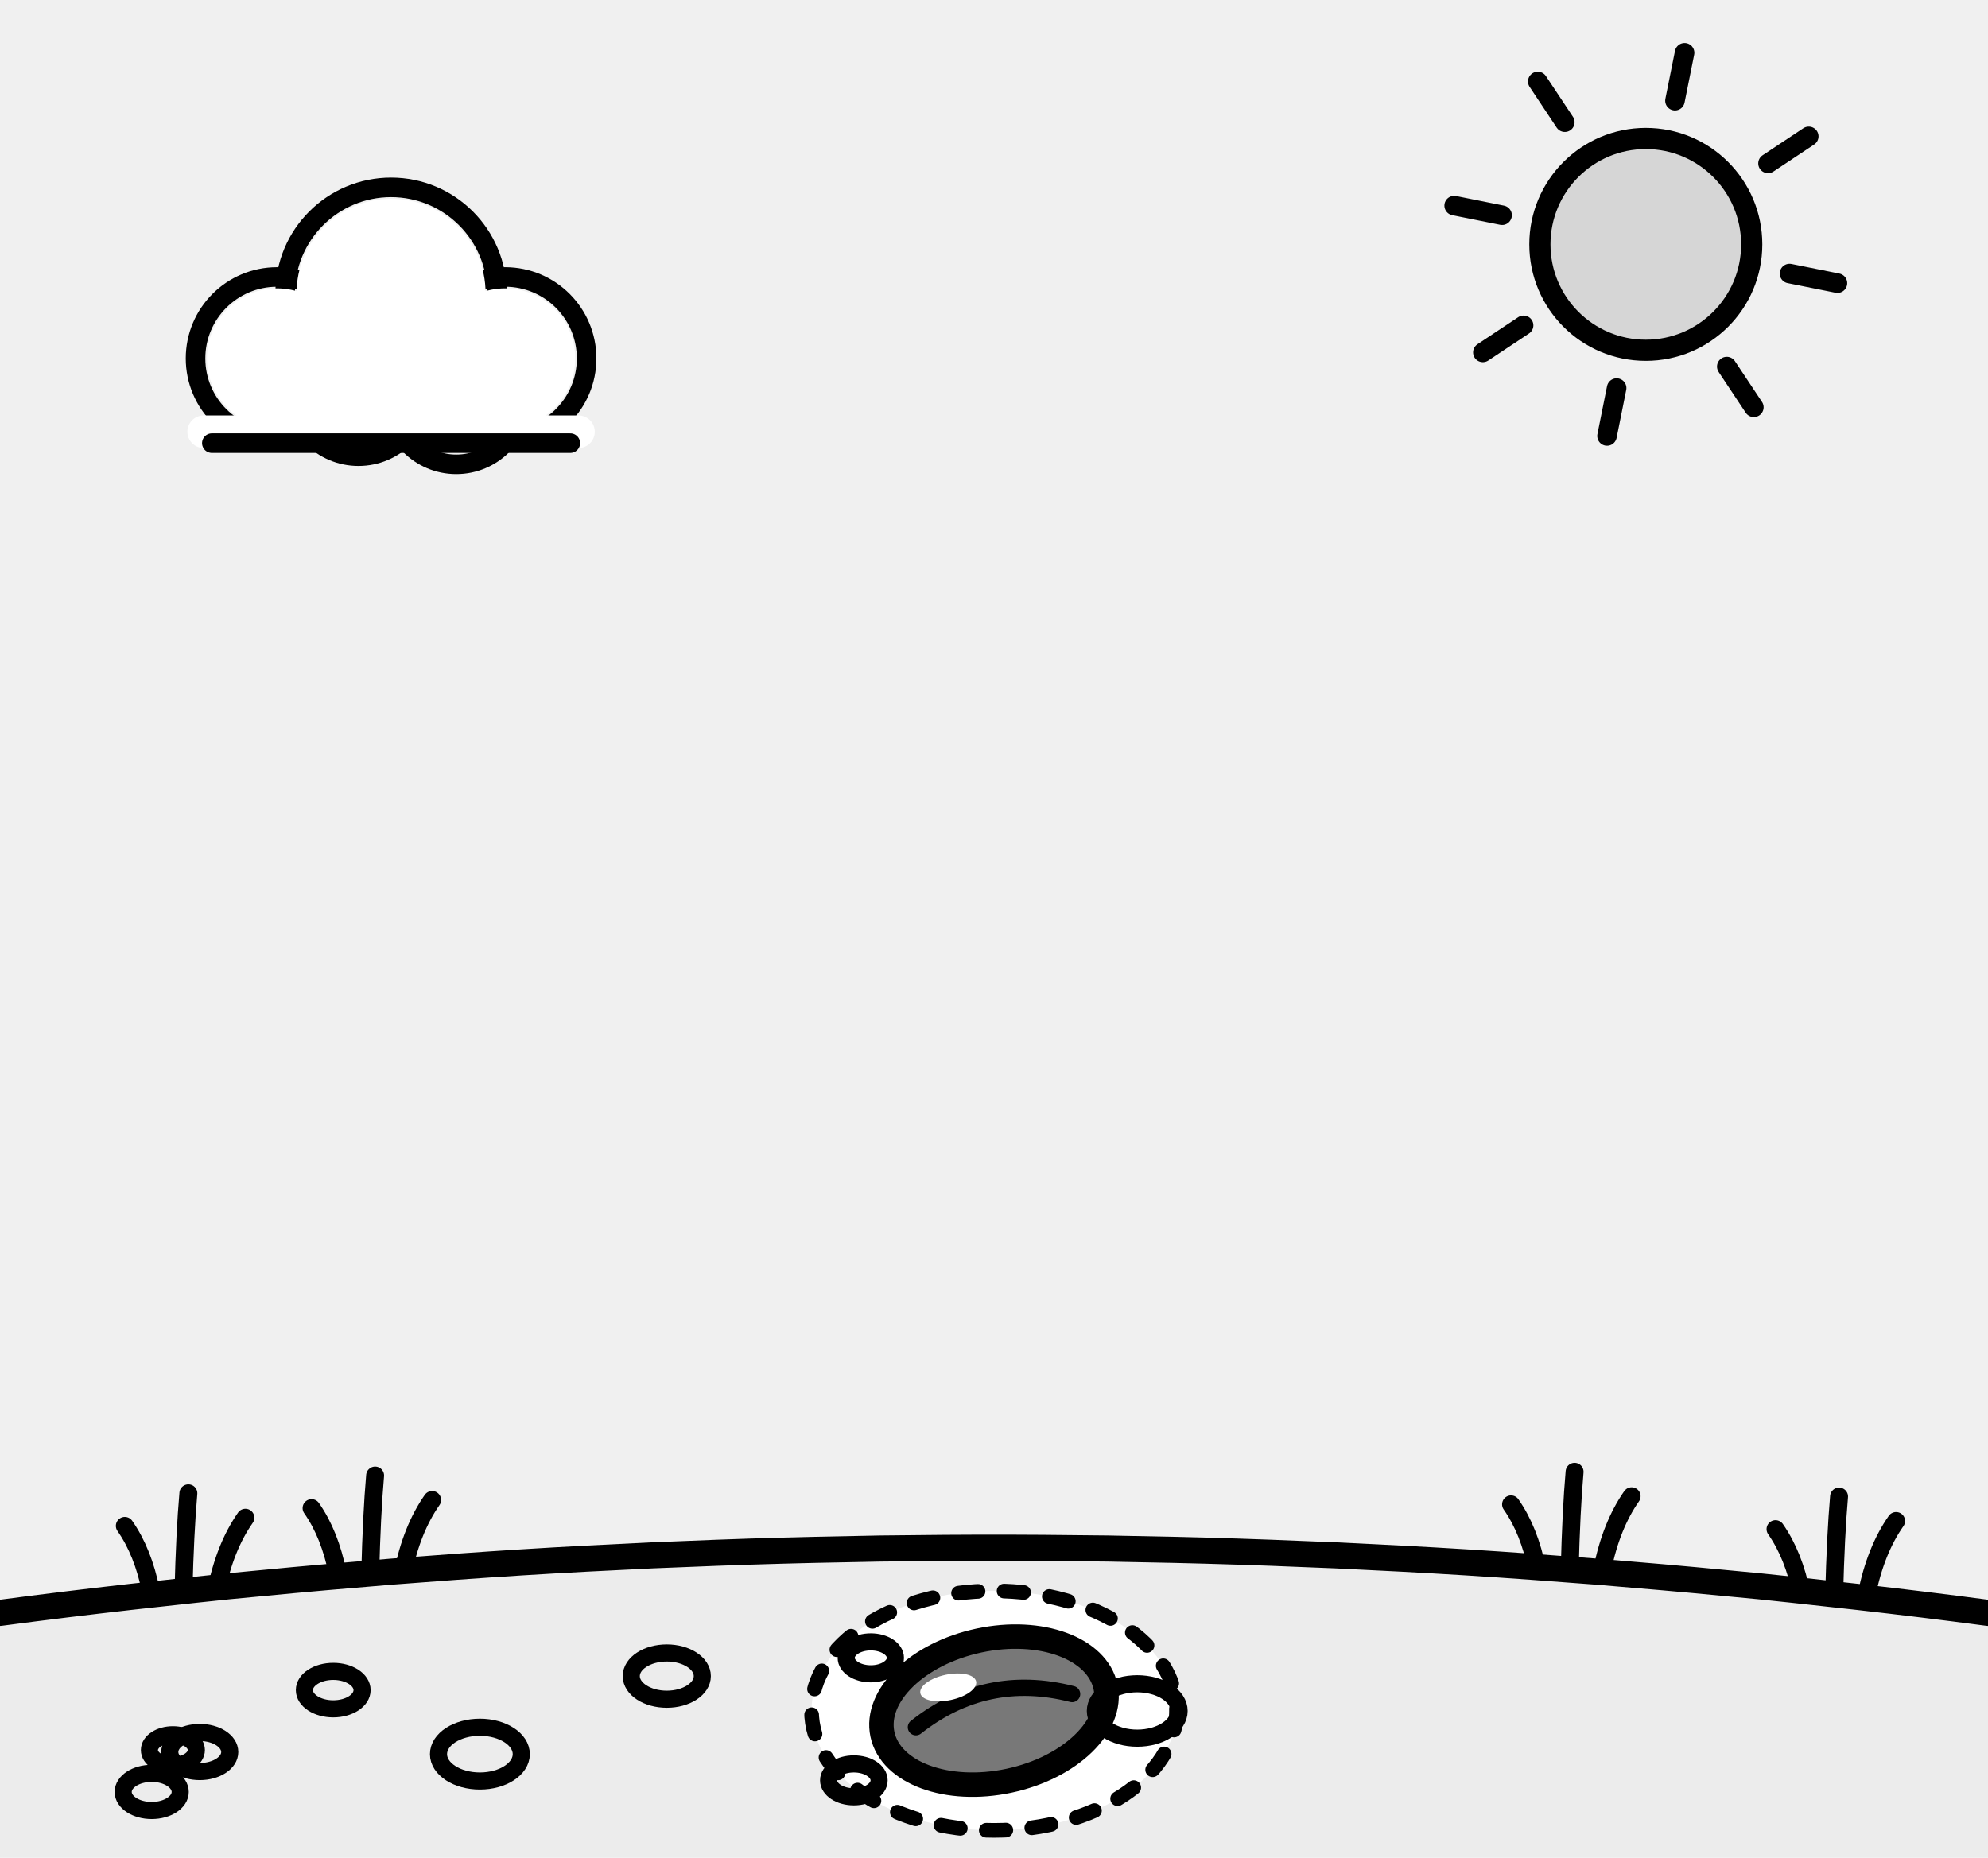
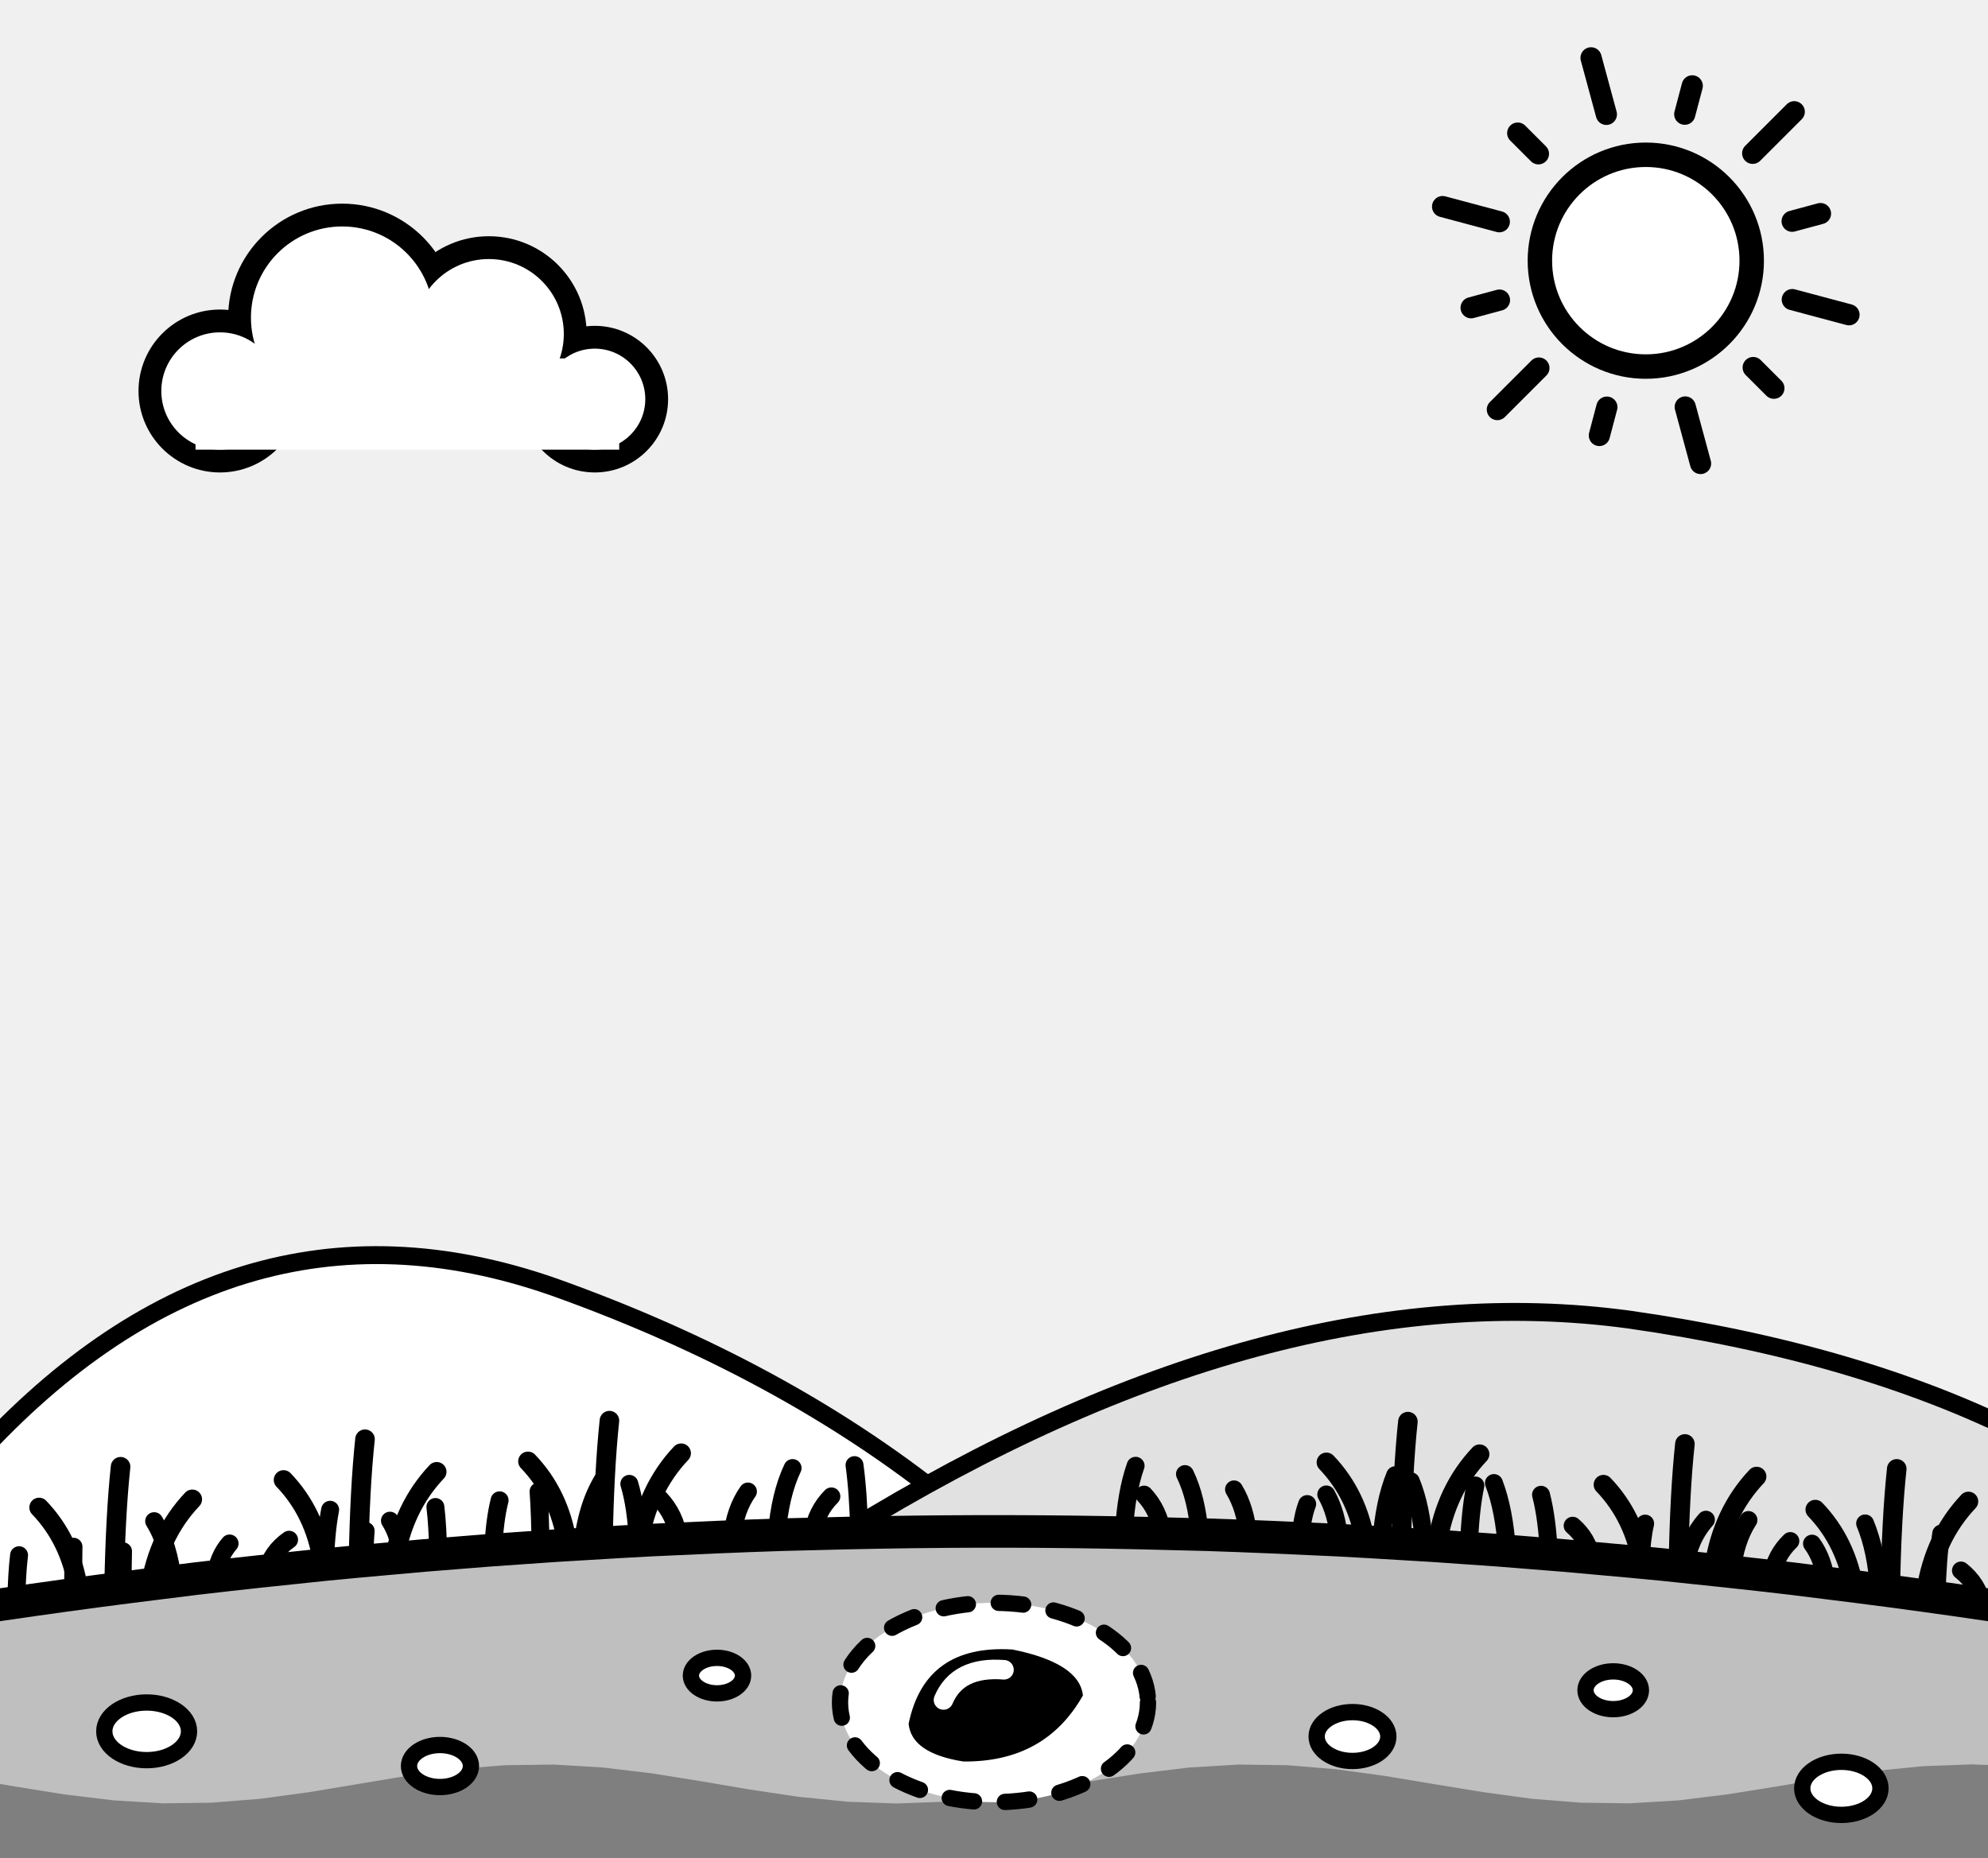
<svg xmlns="http://www.w3.org/2000/svg" width="122" height="114" viewBox="0 0 122 114">
-   <g id="shade">
-     <circle cx="101" cy="15" r="6.5" fill="rgb(214,214,214)" />
-     <path d="M0,99 L2,98.74 L4,98.49 L6,98.25 L8,98.02 L10,97.8 L12,97.58 L14,97.37 L16,97.18 L18,96.99 L20,96.81 L22,96.64 L24,96.47 L26,96.32 L28,96.17 L30,96.03 L32,95.9 L34,95.78 L36,95.67 L38,95.57 L40,95.47 L42,95.39 L44,95.31 L46,95.24 L48,95.18 L50,95.13 L52,95.09 L54,95.05 L56,95.03 L58,95.01 L60,95 L62,95 L64,95.01 L66,95.03 L68,95.05 L70,95.09 L72,95.13 L74,95.18 L76,95.24 L78,95.31 L80,95.39 L82,95.47 L84,95.57 L86,95.67 L88,95.78 L90,95.9 L92,96.03 L94,96.17 L96,96.32 L98,96.47 L100,96.64 L102,96.81 L104,96.99 L106,97.18 L108,97.37 L110,97.58 L112,97.8 L114,98.02 L116,98.25 L118,98.49 L120,98.74 L122,99 L122,114 L0,114 Z" fill="rgb(236,236,236)" />
-     <ellipse cx="61" cy="105" rx="11.2" ry="7.35" fill="#fff" />
-     <ellipse cx="61" cy="105" rx="7" ry="4.4" transform="rotate(-12 61 105)" fill="rgb(120,120,120)" />
-   </g>
-   <g id="ink" fill="none" stroke="#000" stroke-linecap="round" stroke-linejoin="round">
-     <circle cx="101" cy="15" r="6.5" stroke-width="1.3" />
-     <path d="M109.82,16.79 L112.76,17.38" stroke-width="1.2" />
-     <path d="M105.97,22.5 L107.63,25" stroke-width="1.2" />
-     <path d="M99.21,23.82 L98.62,26.76" stroke-width="1.2" />
-     <path d="M93.5,19.97 L91,21.63" stroke-width="1.2" />
-     <path d="M92.18,13.21 L89.24,12.62" stroke-width="1.2" />
-     <path d="M96.03,7.5 L94.37,5" stroke-width="1.2" />
-     <path d="M102.79,6.18 L103.38,3.24" stroke-width="1.2" />
-     <path d="M108.5,10.03 L111,8.37" stroke-width="1.2" />
-     <circle cx="17" cy="22" r="5" stroke-width="1.2" />
-     <circle cx="24" cy="18" r="6.5" stroke-width="1.2" />
-     <circle cx="31" cy="22" r="5" stroke-width="1.2" />
-     <circle cx="22" cy="24" r="4" stroke-width="1.2" />
-     <circle cx="28" cy="24.5" r="4" stroke-width="1.2" />
-     <circle cx="17" cy="22" r="4.3" fill="#fff" stroke="none" />
-     <circle cx="24" cy="18" r="5.8" fill="#fff" stroke="none" />
-     <circle cx="31" cy="22" r="4.3" fill="#fff" stroke="none" />
-     <circle cx="22" cy="24" r="3.3" fill="#fff" stroke="none" />
-     <circle cx="28" cy="24.5" r="3.3" fill="#fff" stroke="none" />
-     <path d="M12.5,26.5 L35.5,26.5" stroke="#fff" stroke-width="2" />
-     <path d="M13,27.2 L35,27.2" stroke-width="1.2" />
-     <path d="M0,99 L2,98.74 L4,98.49 L6,98.25 L8,98.02 L10,97.8 L12,97.58 L14,97.37 L16,97.18 L18,96.99 L20,96.81 L22,96.64 L24,96.47 L26,96.32 L28,96.17 L30,96.03 L32,95.9 L34,95.78 L36,95.67 L38,95.57 L40,95.47 L42,95.39 L44,95.31 L46,95.24 L48,95.18 L50,95.13 L52,95.09 L54,95.05 L56,95.03 L58,95.01 L60,95 L62,95 L64,95.01 L66,95.03 L68,95.05 L70,95.09 L72,95.13 L74,95.18 L76,95.24 L78,95.31 L80,95.39 L82,95.47 L84,95.57 L86,95.67 L88,95.78 L90,95.9 L92,96.03 L94,96.17 L96,96.32 L98,96.47 L100,96.64 L102,96.81 L104,96.99 L106,97.18 L108,97.37 L110,97.58 L112,97.8 L114,98.02 L116,98.25 L118,98.49 L120,98.74 L122,99" stroke-width="1.6" />
-     <ellipse cx="40.92" cy="102.88" rx="2.18" ry="1.42" stroke-width="1.05" />
-     <ellipse cx="12.26" cy="107.54" rx="1.84" ry="1.2" stroke-width="1.05" />
-     <ellipse cx="10.61" cy="107.42" rx="1.44" ry="0.94" stroke-width="1.05" />
-     <ellipse cx="53.44" cy="101.76" rx="1.51" ry="0.98" stroke-width="1.05" />
-     <ellipse cx="52.4" cy="109.28" rx="1.55" ry="1.01" stroke-width="1.05" />
-     <ellipse cx="29.45" cy="107.67" rx="2.54" ry="1.65" stroke-width="1.05" />
-     <ellipse cx="69.79" cy="105.02" rx="2.57" ry="1.67" stroke-width="1.05" />
-     <ellipse cx="9.31" cy="109.99" rx="1.75" ry="1.14" stroke-width="1.05" />
-     <ellipse cx="20.45" cy="103.74" rx="1.77" ry="1.15" stroke-width="1.05" />
-     <path d="M9.26,97.66 Q8.78,95.26 7.66,93.66" stroke-width="1.1" />
-     <path d="M11.26,97.66 Q11.35,94.06 11.56,91.66" stroke-width="1.1" />
-     <path d="M13.26,97.66 Q13.8,94.96 15.06,93.16" stroke-width="1.1" />
-     <path d="M20.72,96.57 Q20.24,94.17 19.12,92.57" stroke-width="1.1" />
-     <path d="M22.72,96.57 Q22.81,92.97 23.02,90.57" stroke-width="1.1" />
-     <path d="M24.72,96.57 Q25.26,93.87 26.52,92.07" stroke-width="1.1" />
-     <path d="M94.33,96.34 Q93.85,93.94 92.73,92.34" stroke-width="1.1" />
-     <path d="M96.33,96.34 Q96.42,92.74 96.63,90.34" stroke-width="1.1" />
-     <path d="M98.33,96.34 Q98.87,93.64 100.13,91.84" stroke-width="1.1" />
-     <path d="M110.56,97.86 Q110.08,95.46 108.96,93.86" stroke-width="1.1" />
-     <path d="M112.56,97.86 Q112.65,94.26 112.86,91.86" stroke-width="1.1" />
-     <path d="M114.56,97.86 Q115.1,95.16 116.36,93.36" stroke-width="1.1" />
-     <ellipse cx="61" cy="105" rx="11.2" ry="7.35" stroke-width="0.9" stroke-dasharray="1.2 1.6" />
-     <ellipse cx="61" cy="105" rx="7" ry="4.4" transform="rotate(-12 61 105)" stroke-width="1.5" />
-     <path d="M56.1,105 Q61,102.58 65.9,105" transform="rotate(-12 61 105)" stroke-width="1" />
-     <ellipse cx="58.55" cy="103.02" rx="1.75" ry="0.79" transform="rotate(-12 61 105)" fill="#fff" stroke="none" />
+   <g stroke-linecap="round" stroke-linejoin="round">
+     <path d="M109.99,18.39 L113.47,19.32" fill="none" stroke="#000" stroke-width="1.3" />
+     <path d="M107.59,22.56 L108.86,23.83" fill="none" stroke="#000" stroke-width="1.3" />
+     <path d="M103.42,24.98 L104.36,28.45" fill="none" stroke="#000" stroke-width="1.3" />
+     <path d="M98.61,24.99 L98.15,26.73" fill="none" stroke="#000" stroke-width="1.3" />
+     <path d="M94.44,22.59 L91.89,25.14" fill="none" stroke="#000" stroke-width="1.3" />
+     <path d="M92.02,18.42 L90.28,18.89" fill="none" stroke="#000" stroke-width="1.3" />
+     <path d="M92.01,13.61 L88.53,12.68" fill="none" stroke="#000" stroke-width="1.3" />
+     <path d="M94.41,9.44 L93.14,8.17" fill="none" stroke="#000" stroke-width="1.3" />
+     <path d="M98.58,7.02 L97.64,3.55" fill="none" stroke="#000" stroke-width="1.3" />
+     <path d="M103.39,7.01 L103.85,5.27" fill="none" stroke="#000" stroke-width="1.3" />
+     <path d="M107.56,9.41 L110.11,6.86" fill="none" stroke="#000" stroke-width="1.3" />
+     <path d="M109.98,13.58 L111.72,13.11" fill="none" stroke="#000" stroke-width="1.3" />
+     <circle cx="101" cy="16" r="6.5" fill="#fff" stroke="#000" stroke-width="1.5" />
+     <clipPath id="c1">
+       <rect x="0" y="0" width="122" height="29" />
+     </clipPath>
+     <g clip-path="url(#c1)">
+       <circle cx="13.5" cy="24" r="5" fill="#000" />
+       <circle cx="21" cy="19.5" r="7" fill="#000" />
+       <circle cx="30" cy="20.5" r="6" fill="#000" />
+       <circle cx="36.5" cy="24.5" r="4.5" fill="#000" />
+     </g>
+     <clipPath id="c2">
+       <rect x="0" y="0" width="122" height="27.6" />
+     </clipPath>
+     <g clip-path="url(#c2)">
+       <circle cx="13.5" cy="24" r="3.6" fill="#fff" />
+       <circle cx="21" cy="19.5" r="5.6" fill="#fff" />
+       <circle cx="30" cy="20.5" r="4.6" fill="#fff" />
+       <circle cx="36.5" cy="24.5" r="3.1" fill="#fff" />
+       <rect x="12" y="22" width="26" height="6" fill="#fff" />
+     </g>
+     <path d="M-2,90 Q14,72 34,79 Q48,84 58,92 L58,110 L-2,110 Z" fill="#fff" stroke="#000" stroke-width="1.1" />
+     <path d="M52,94 Q78,78 100,81 Q114,83 124,88 L124,110 L52,110 Z" fill="#e1e1e1" stroke="#000" stroke-width="1.1" />
+     <path d="M-2,98.8 L0,98.5 L2,98.21 L4,97.93 L6,97.66 L8,97.4 L10,97.15 L12,96.9 L14,96.67 L16,96.45 L18,96.24 L20,96.03 L22,95.84 L24,95.66 L26,95.48 L28,95.32 L30,95.16 L32,95.02 L34,94.88 L36,94.76 L38,94.64 L40,94.53 L42,94.44 L44,94.35 L46,94.27 L48,94.2 L50,94.15 L52,94.1 L54,94.06 L56,94.03 L58,94.01 L60,94 L62,94 L64,94.01 L66,94.03 L68,94.06 L70,94.1 L72,94.15 L74,94.2 L76,94.27 L78,94.35 L80,94.44 L82,94.53 L84,94.64 L86,94.76 L88,94.88 L90,95.02 L92,95.16 L94,95.32 L96,95.48 L98,95.66 L100,95.84 L102,96.03 L104,96.24 L106,96.45 L108,96.67 L110,96.9 L112,97.15 L114,97.4 L116,97.66 L118,97.93 L120,98.21 L122,98.5 L124,98.8 L124,116 L-2,116 Z" fill="#bfbfbf" />
+     <path d="M-2,109.16 L1,109.67 L4,110.15 L7,110.51 L10,110.69 L13,110.65 L16,110.41 L19,110 L22,109.5 L25,109 L28,108.59 L31,108.35 L34,108.31 L37,108.49 L40,108.85 L43,109.33 L46,109.84 L49,110.29 L52,110.59 L55,110.7 L58,110.59 L61,110.28 L64,109.83 L67,109.32 L70,108.85 L73,108.49 L76,108.31 L79,108.35 L82,108.6 L85,109.01 L88,109.51 L91,110 L94,110.41 L97,110.65 L100,110.69 L103,110.51 L106,110.14 L109,109.66 L112,109.15 L115,108.71 L118,108.41 L121,108.3 L124,108.41 L124,116 L-2,116 Z" fill="#7f7f7f" />
+     <ellipse cx="9" cy="106.27" rx="2.6" ry="1.77" fill="#fff" stroke="#000" stroke-width="1" />
+     <ellipse cx="27" cy="108.4" rx="1.9" ry="1.29" fill="#fff" stroke="#000" stroke-width="1" />
+     <ellipse cx="44" cy="102.85" rx="1.6" ry="1.09" fill="#fff" stroke="#000" stroke-width="1" />
+     <ellipse cx="83" cy="106.59" rx="2.2" ry="1.5" fill="#fff" stroke="#000" stroke-width="1" />
+     <ellipse cx="99" cy="103.75" rx="1.7" ry="1.16" fill="#fff" stroke="#000" stroke-width="1" />
+     <ellipse cx="113" cy="109.77" rx="2.4" ry="1.63" fill="#fff" stroke="#000" stroke-width="1" />
+     <path d="M1,98.35 q0.03,-1.73 0.17,-2.89" fill="none" stroke="#000" stroke-width="1.1" />
+     <path d="M4.49,97.86 q0,-1.75 0.02,-2.92" fill="none" stroke="#000" stroke-width="1.1" />
+     <path d="M7.52,97.46 q0.01,-1.35 0.03,-2.24" fill="none" stroke="#000" stroke-width="1.1" />
+     <path d="M10.6,97.07 q-0.23,-2.22 -1.14,-3.7" fill="none" stroke="#000" stroke-width="1.1" />
+     <path d="M13.22,96.76 q0.17,-1.21 0.87,-2.02" fill="none" stroke="#000" stroke-width="1.1" />
+     <path d="M16.39,96.41 q0.27,-1.14 1.35,-1.9" fill="none" stroke="#000" stroke-width="1.1" />
+     <path d="M19.94,96.04 q0.06,-2.02 0.32,-3.37" fill="none" stroke="#000" stroke-width="1.1" />
+     <path d="M22.36,95.81 q0.02,-1.1 0.08,-1.84" fill="none" stroke="#000" stroke-width="1.1" />
+     <path d="M24.65,95.6 q-0.14,-1.35 -0.72,-2.26" fill="none" stroke="#000" stroke-width="1.1" />
+     <path d="M26.89,95.41 q-0.03,-1.75 -0.17,-2.91" fill="none" stroke="#000" stroke-width="1.1" />
+     <path d="M30.27,95.14 q0.08,-1.83 0.39,-3.05" fill="none" stroke="#000" stroke-width="1.1" />
+     <path d="M33.17,94.94 q-0.02,-2.03 -0.12,-3.39" fill="none" stroke="#000" stroke-width="1.1" />
+     <path d="M35.76,94.77 q0.28,-2.52 1.39,-4.19" fill="none" stroke="#000" stroke-width="1.1" />
+     <path d="M39.14,94.58 q-0.1,-2.1 -0.52,-3.5" fill="none" stroke="#000" stroke-width="1.1" />
+     <path d="M41.66,94.45 q-0.24,-1.5 -1.2,-2.49" fill="none" stroke="#000" stroke-width="1.1" />
+     <path d="M44.93,94.31 q0.19,-1.66 0.97,-2.76" fill="none" stroke="#000" stroke-width="1.1" />
+     <path d="M47.67,94.21 q0.19,-2.46 0.97,-4.1" fill="none" stroke="#000" stroke-width="1.1" />
+     <path d="M49.87,94.15 q0.23,-1.38 1.15,-2.3" fill="none" stroke="#000" stroke-width="1.1" />
+     <path d="M52.73,94.08 q-0.06,-2.49 -0.29,-4.15" fill="none" stroke="#000" stroke-width="1.1" />
+     <path d="M68.97,94.08 q0.14,-2.47 0.72,-4.11" fill="none" stroke="#000" stroke-width="1.1" />
+     <path d="M71.33,94.13 q-0.22,-1.43 -1.12,-2.39" fill="none" stroke="#000" stroke-width="1.1" />
+     <path d="M73.62,94.19 q-0.18,-2.23 -0.9,-3.71" fill="none" stroke="#000" stroke-width="1.1" />
+     <path d="M76.6,94.29 q-0.17,-1.72 -0.87,-2.87" fill="none" stroke="#000" stroke-width="1.1" />
+     <path d="M79.82,94.43 q0.08,-1.27 0.4,-2.11" fill="none" stroke="#000" stroke-width="1.1" />
+     <path d="M82.19,94.54 q-0.16,-1.69 -0.8,-2.81" fill="none" stroke="#000" stroke-width="1.1" />
+     <path d="M84.77,94.68 q0.17,-2.48 0.85,-4.13" fill="none" stroke="#000" stroke-width="1.1" />
+     <path d="M87.39,94.84 q-0.16,-2.35 -0.81,-3.92" fill="none" stroke="#000" stroke-width="1.1" />
+     <path d="M90.14,95.03 q0.08,-2.31 0.4,-3.85" fill="none" stroke="#000" stroke-width="1.1" />
+     <path d="M92.48,95.2 q-0.16,-2.5 -0.8,-4.17" fill="none" stroke="#000" stroke-width="1.1" />
+     <path d="M95.05,95.4 q-0.1,-2.19 -0.48,-3.65" fill="none" stroke="#000" stroke-width="1.1" />
+     <path d="M97.66,95.63 q-0.23,-1.19 -1.15,-1.98" fill="none" stroke="#000" stroke-width="1.1" />
+     <path d="M100.68,95.9 q0.06,-1.43 0.28,-2.38" fill="none" stroke="#000" stroke-width="1.1" />
+     <path d="M103.4,96.17 q0.26,-1.73 1.29,-2.89" fill="none" stroke="#000" stroke-width="1.1" />
+     <path d="M106.27,96.48 q0.21,-1.91 1.03,-3.18" fill="none" stroke="#000" stroke-width="1.1" />
+     <path d="M108.73,96.76 q0.23,-1.3 1.14,-2.17" fill="none" stroke="#000" stroke-width="1.1" />
+     <path d="M112.07,97.15 q-0.17,-1.44 -0.87,-2.4" fill="none" stroke="#000" stroke-width="1.1" />
+     <path d="M115.31,97.57 q-0.17,-2.43 -0.85,-4.06" fill="none" stroke="#000" stroke-width="1.1" />
+     <path d="M118.84,98.05 q0.06,-2.35 0.29,-3.92" fill="none" stroke="#000" stroke-width="1.1" />
+     <path d="M121.63,98.45 q-0.26,-1.23 -1.29,-2.05" fill="none" stroke="#000" stroke-width="1.1" />
+     <path d="M4.8,97.53 q-0.48,-3 -2.4,-5" fill="none" stroke="#000" stroke-width="1.2" />
+     <path d="M7,97.53 q0.08,-4.5 0.4,-7.5" fill="none" stroke="#000" stroke-width="1.2" />
+     <path d="M9.2,97.53 q0.52,-3.3 2.6,-5.5" fill="none" stroke="#000" stroke-width="1.2" />
+     <path d="M19.8,95.84 q-0.48,-3 -2.4,-5" fill="none" stroke="#000" stroke-width="1.2" />
+     <path d="M22,95.84 q0.08,-4.5 0.4,-7.5" fill="none" stroke="#000" stroke-width="1.2" />
+     <path d="M24.2,95.84 q0.52,-3.3 2.6,-5.5" fill="none" stroke="#000" stroke-width="1.2" />
+     <path d="M34.8,94.7 q-0.48,-3 -2.4,-5" fill="none" stroke="#000" stroke-width="1.2" />
+     <path d="M37,94.7 q0.08,-4.5 0.4,-7.5" fill="none" stroke="#000" stroke-width="1.2" />
+     <path d="M39.2,94.7 q0.52,-3.3 2.6,-5.5" fill="none" stroke="#000" stroke-width="1.2" />
+     <path d="M83.8,94.76 q-0.48,-3 -2.4,-5" fill="none" stroke="#000" stroke-width="1.2" />
+     <path d="M86,94.76 q0.08,-4.5 0.4,-7.5" fill="none" stroke="#000" stroke-width="1.2" />
+     <path d="M88.2,94.76 q0.52,-3.3 2.6,-5.5" fill="none" stroke="#000" stroke-width="1.2" />
+     <path d="M100.8,96.13 q-0.48,-3 -2.4,-5" fill="none" stroke="#000" stroke-width="1.2" />
+     <path d="M103,96.13 q0.08,-4.5 0.4,-7.5" fill="none" stroke="#000" stroke-width="1.2" />
+     <path d="M105.2,96.13 q0.52,-3.3 2.6,-5.5" fill="none" stroke="#000" stroke-width="1.2" />
+     <path d="M113.8,97.66 q-0.48,-3 -2.4,-5" fill="none" stroke="#000" stroke-width="1.2" />
+     <path d="M116,97.66 q0.08,-4.5 0.4,-7.5" fill="none" stroke="#000" stroke-width="1.2" />
+     <path d="M118.2,97.66 q0.52,-3.3 2.6,-5.5" fill="none" stroke="#000" stroke-width="1.2" />
+     <path d="M-2,98.8 L0,98.5 L2,98.21 L4,97.93 L6,97.66 L8,97.4 L10,97.15 L12,96.9 L14,96.67 L16,96.45 L18,96.24 L20,96.03 L22,95.84 L24,95.66 L26,95.48 L28,95.32 L30,95.16 L32,95.02 L34,94.88 L36,94.76 L38,94.64 L40,94.53 L42,94.44 L44,94.35 L46,94.27 L48,94.2 L50,94.15 L52,94.1 L54,94.06 L56,94.03 L58,94.01 L60,94 L62,94 L64,94.01 L66,94.03 L68,94.06 L70,94.1 L72,94.15 L74,94.2 L76,94.27 L78,94.35 L80,94.44 L82,94.53 L84,94.64 L86,94.76 L88,94.88 L90,95.02 L92,95.16 L94,95.32 L96,95.48 L98,95.66 L100,95.84 L102,96.03 L104,96.24 L106,96.45 L108,96.67 L110,96.9 L112,97.15 L114,97.4 L116,97.66 L118,97.93 L120,98.21 L122,98.5 L124,98.8" fill="none" stroke="#000" stroke-width="2" />
+     <ellipse cx="61" cy="104.5" rx="9.45" ry="6.12" fill="#fff" stroke="#000" stroke-width="1" stroke-dasharray="1.5 1.9" />
+     <path d="M55.6,104.5 Q57.76,100 62.89,101.62 Q66.67,103.42 66.4,105.4 Q63.16,108.82 58.3,107.56 Q55.33,106.3 55.6,104.5 Z" fill="#000" transform="rotate(-14 61 104.5)" />
+     <path d="M58.03,103.6 Q59.38,101.8 62.08,102.7" fill="none" stroke="#fff" stroke-width="1.2" transform="rotate(-14 61 104.5)" />
  </g>
</svg>
